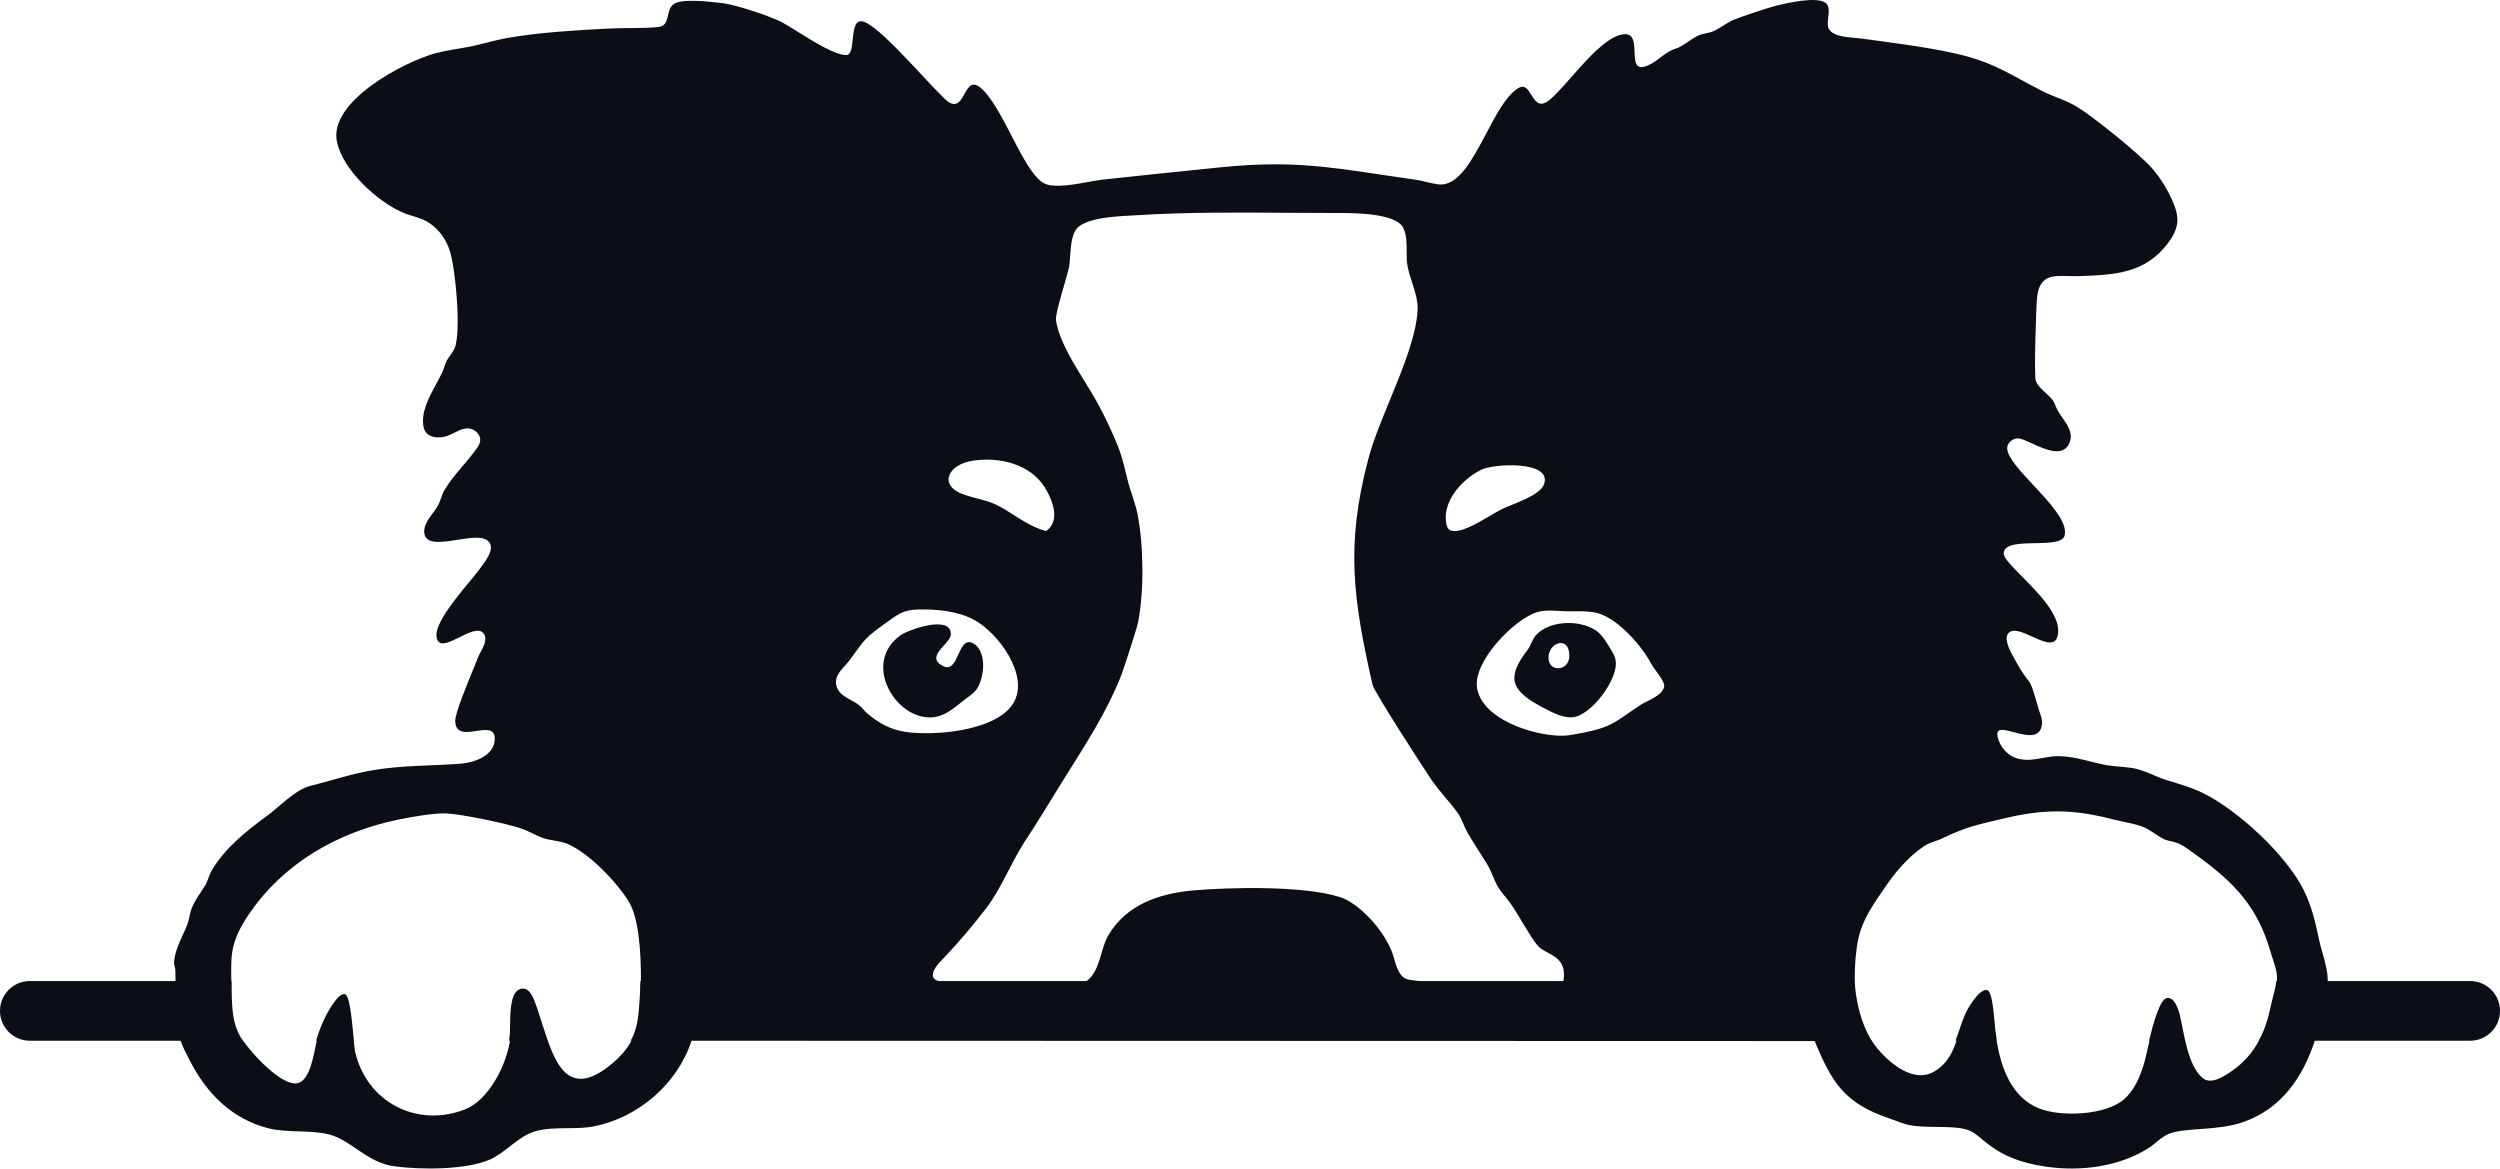
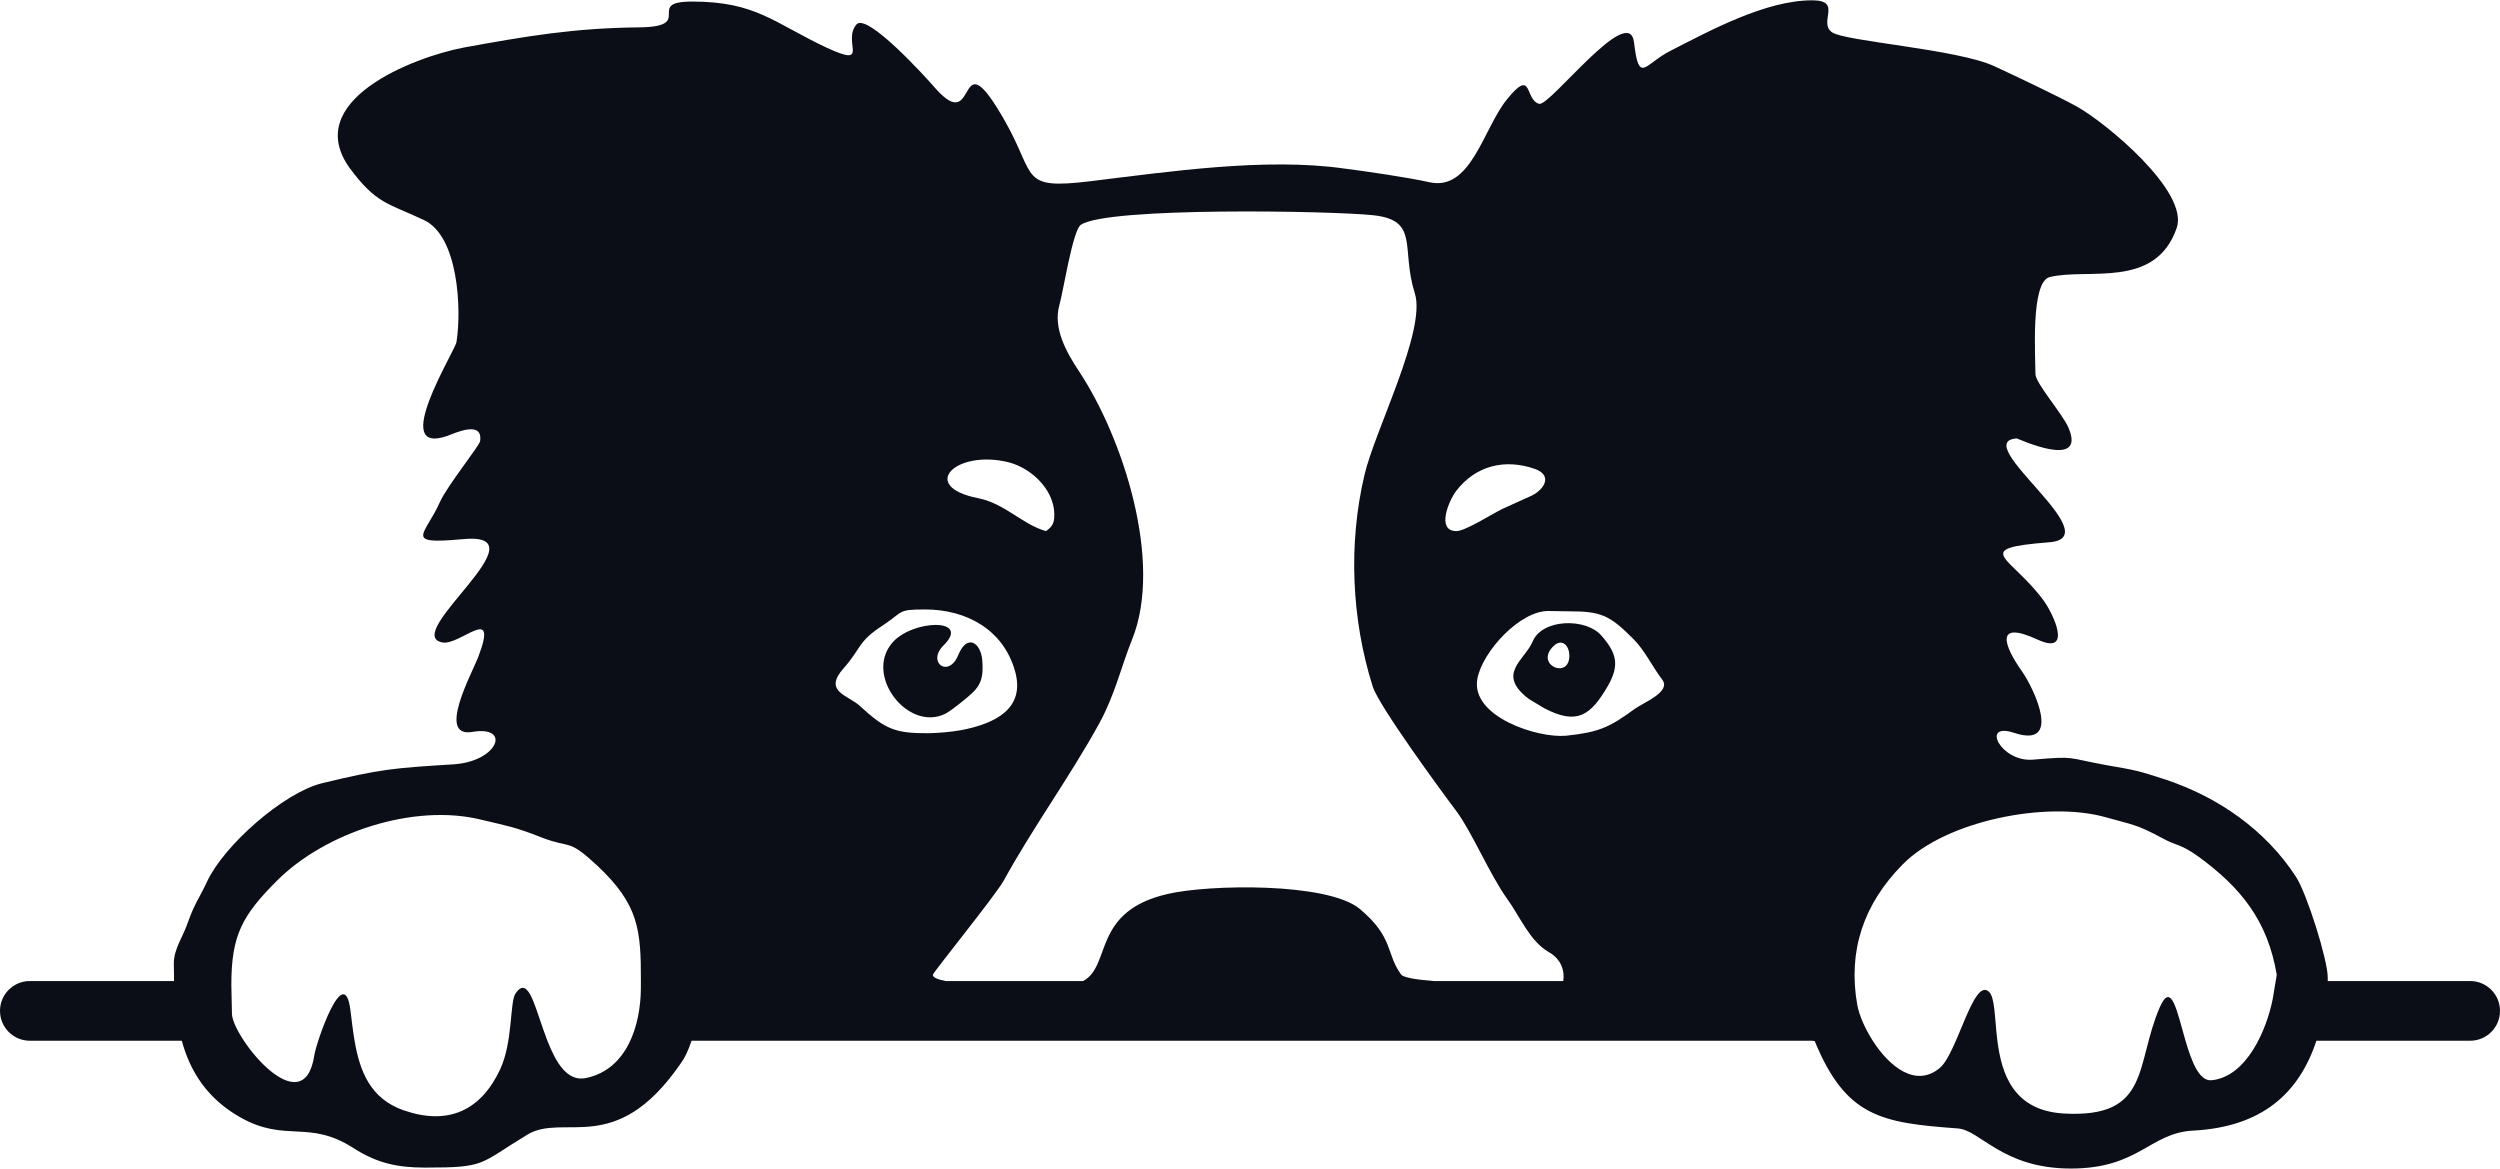
<svg xmlns="http://www.w3.org/2000/svg" viewBox="0 0 2693.6 1259.03" width="2693.6" height="1259.03">
-   <path fill="#0B0E17" d="M32.16 1057.01L189.1 1057.01C189.11 1053.32 189.08 1049.63 188.96 1045.95C188.96 1044.35 188.58 1042.88 188.2 1041.43C187.72 1039.53 187.24 1037.65 187.62 1035.57C188.96 1021.49 196.66 1009.43 201.69 996.37C204.03 990.34 204.37 983.97 206.71 978.28C210.4 968.9 216.76 961.19 221.79 952.81C224.13 948.12 225.14 943.1 227.82 938.41C241.89 913.95 266.01 894.85 288.46 878.44C301.19 869.06 318.61 850.63 333.69 846.95C356.8 841.25 379.92 833.21 403.71 829.53C434.19 824.5 465.35 825.17 496.51 822.82C510.58 821.82 533.7 814.11 533.03 795.35C532.87 784.63 523.3 786.06 513.29 787.56C502.33 789.2 490.83 790.93 490.48 776.93C490.21 769.03 502.35 739.44 510 720.78C512.1 715.67 513.86 711.39 514.93 708.58C515.59 706.87 516.64 704.87 517.77 702.73C521.27 696.09 525.53 688.02 520.97 682.45C516.07 676.14 505.32 681.49 494.95 686.65C483.3 692.44 472.15 697.99 470.38 686.47C467.99 672.41 490.8 644.92 505.72 626.93C509.65 622.19 513.04 618.11 515.27 615.11C515.99 614.08 516.89 612.89 517.89 611.57C523.37 604.3 531.69 593.28 528 585.63C523.49 576.76 507.95 579.22 492.57 581.66C475.98 584.28 459.57 586.89 457.31 575.24C455.81 567 461.38 559.51 466.4 552.76C468.11 550.45 469.76 548.23 471.05 546.09C474.73 540.06 475.74 533.36 479.09 527.67C487.8 513.26 500.19 500.87 510.24 487.8C512.92 484.11 516.61 480.09 517.28 475.4C517.95 471.72 516.27 468.37 513.59 465.69C505.43 458.29 497.27 462.35 489.26 466.34C486.75 467.59 484.25 468.83 481.77 469.71C472.05 473.06 458.32 471.72 456.31 459.66C453.45 444.1 462.24 427.95 470.08 413.52C472.38 409.3 474.59 405.23 476.41 401.36C478.42 397.01 479.42 392.65 481.43 388.3C484.11 383.94 487.8 379.92 489.81 375.23C497.18 357.81 490.81 289.8 484.78 270.7C480.76 258.31 473.73 247.92 463.01 240.55C453.96 234.19 442.9 233.18 432.85 228.49C405.72 216.43 369.87 183.26 363.17 153.44C353.12 109.56 435.2 66.67 469.37 57.29C482.44 53.94 496.17 52.27 509.57 49.59C521.3 46.91 533.03 43.56 544.75 41.21C580.6 34.85 617.79 32.84 654.31 30.82C672.4 29.82 690.82 30.82 708.91 29.15C723.32 27.81 716.28 11.06 726 4.36C734.71 -1.77 764.24 1.73 776.59 3.19C777.06 3.25 777.51 3.3 777.93 3.35C792 4.69 828.52 17.09 841.58 23.45C845.88 25.7 851.97 29.5 858.88 33.81C876.76 44.97 900.1 59.54 911.94 59.3C917.05 59.16 917.9 50.92 918.78 42.31C919.92 31.19 921.13 19.44 931.71 23.79C953.15 32.5 1010.77 102.86 1022.5 110.23C1031.28 115.46 1035.24 108.31 1039.11 101.33C1043.66 93.13 1048.07 85.16 1060.02 97.83C1084.48 123.63 1104.91 191.3 1127.7 198.67C1138.71 202.18 1157.59 198.76 1173 195.97C1178.2 195.03 1183.02 194.16 1187 193.65C1229.54 188.96 1272.76 184.6 1315.31 180.25C1386.72 172.99 1428.17 179.21 1487.23 188.07C1499.1 189.85 1511.69 191.74 1525.37 193.65C1533.75 194.99 1541.79 197.67 1550.16 198.67C1571.28 200.8 1586.46 172 1601.35 143.77C1612.19 123.2 1622.88 102.92 1635.59 95.15C1642.76 90.59 1646.28 96.32 1649.94 102.26C1653.8 108.54 1657.81 115.06 1666.42 109.89C1672.93 105.86 1682.18 95.37 1692.59 83.56C1711.61 61.99 1734.53 35.99 1751.85 36.86C1760.44 37.33 1760.8 46.88 1761.13 55.95C1761.51 65.97 1761.86 75.41 1773.29 71.36C1783.34 68.01 1790.71 59.3 1800.09 54.61C1803.11 52.94 1806.79 52.27 1809.81 50.59C1816.84 46.91 1822.87 41.55 1829.91 38.2C1835.27 35.85 1841.3 35.85 1846.33 33.51C1853.7 30.15 1859.73 25.13 1866.76 21.78C1873.8 18.76 1905.62 8.04 1914 6.03C1925.06 3.35 1957.89 -4.35 1967.27 3.35C1971.23 6.72 1970.51 12.89 1969.81 18.89L1969.81 18.89C1969.33 23.05 1968.85 27.14 1969.95 30.15C1973.97 40.21 1994.07 40.21 2003.12 41.21C2037.29 45.9 2071.46 49.92 2105.3 57.29C2117.36 59.97 2129.42 63.32 2141.15 68.01C2161.92 76.39 2181.69 88.78 2201.79 98.83C2213.51 104.53 2227.58 108.55 2238.64 115.59C2256.06 126.31 2304.64 165.51 2318.04 180.58C2327.09 190.63 2334.46 202.69 2340.15 215.09C2348.53 233.85 2348.53 244.57 2336.13 261.66C2311.34 294.82 2278.51 296.16 2239.64 297.5C2235.77 297.62 2231.99 297.52 2228.36 297.42C2210.98 296.94 2197.25 296.56 2194.75 320.96C2193.75 331.34 2191.4 404.38 2193.41 410.41C2196.09 417.78 2206.48 424.48 2211.5 430.85C2213.85 434.2 2214.85 438.22 2216.86 441.9C2218.26 444.53 2220.14 447.22 2222.08 449.99C2227.56 457.84 2233.48 466.33 2230.26 475.74C2224.13 493.64 2204.37 484.62 2189.22 477.71C2183.67 475.18 2178.73 472.93 2175.32 472.39C2171.63 472.05 2168.28 473.39 2165.6 476.07C2163.59 478.08 2162.59 480.43 2162.59 483.11C2163.04 492.96 2176.58 507.46 2190.94 522.83C2208.8 541.96 2227.91 562.43 2224.57 576.92C2222.67 584.66 2207.79 584.95 2192.67 585.24C2175.76 585.56 2158.55 585.89 2158.9 596.68C2159.03 601.33 2167.68 610.07 2178.3 620.81C2196.01 638.72 2219.21 662.18 2217.53 681.44C2216.24 698.07 2203.13 692.08 2189.82 686C2179.01 681.06 2168.07 676.06 2163.26 683.12C2158.96 689.57 2166.77 703.35 2170.68 710.24C2171.04 710.87 2171.36 711.43 2171.63 711.93C2189.39 744.43 2184.7 721.98 2196.43 763.86C2196.8 765.06 2197.23 766.27 2197.66 767.48C2199.14 771.65 2200.63 775.86 2200.11 780.28C2198.27 796.49 2182.76 792.34 2169.83 788.88C2159.24 786.06 2150.39 783.69 2152.2 793.34C2154.55 805.07 2163.93 815.45 2175.99 817.8C2184.44 819.68 2192.68 818.19 2200.95 816.69C2207.43 815.52 2213.92 814.34 2220.55 814.78C2237.3 815.45 2253.72 821.48 2270.13 824.5C2279.18 825.84 2288.56 826.17 2297.6 827.51C2309.67 829.53 2320.72 835.89 2332.45 839.91C2346.52 844.27 2360.25 847.95 2373.32 854.32C2411.51 873.08 2463.44 921.32 2482.2 959.18C2490.58 975.93 2494.93 994.36 2498.62 1012.45C2499.51 1016.72 2500.85 1021.44 2502.24 1026.33C2505.16 1036.65 2508.3 1047.72 2507.96 1057.01L2661.44 1057.01C2679.2 1057.01 2693.6 1071.41 2693.6 1089.17C2693.6 1106.93 2679.2 1121.33 2661.44 1121.33L2494.08 1121.33C2481.25 1159.97 2459.01 1193.92 2417.54 1208.77C2389.07 1218.82 2355.56 1214.47 2337.14 1221.5C2328.76 1224.85 2322.4 1232.23 2315.03 1236.92C2282.86 1257.35 2241.32 1262.38 2204.47 1257.02C2146.17 1248.64 2137.13 1223.18 2120.38 1217.48C2111.52 1214.47 2098.95 1214.32 2086.37 1214.16C2076.58 1214.04 2066.79 1213.92 2058.73 1212.46C2050.36 1211.12 2042.98 1207.43 2034.94 1204.75C1987.37 1188.67 1973.63 1166.23 1955.21 1121.67L745.1 1121.33C729.69 1168.24 687.47 1204.42 638.89 1213.8C630.12 1215.41 620.65 1215.48 611.17 1215.56C598.93 1215.66 586.67 1215.76 575.91 1219.16C558.15 1224.52 545.09 1241.61 528 1249.31C501.87 1260.7 453.63 1260.37 425.15 1256.68C395 1252.66 378.58 1228.21 354.12 1222.17C333.02 1217.15 310.9 1220.83 289.8 1215.81C249.59 1205.76 222.12 1177.62 204.03 1141.77C200.31 1134.72 197.05 1128.24 194.58 1121.33L32.16 1121.33C14.4 1121.33 0 1106.93 0 1089.17C0 1071.41 14.4 1057.01 32.16 1057.01ZM1684.44 1057.01C1687.82 1037.33 1677.45 1031.72 1667.72 1026.45C1663.56 1024.2 1659.51 1022.01 1656.7 1018.81C1648.33 1009.1 1635.93 984.98 1626.88 972.58C1622.53 966.55 1617.17 961.19 1613.48 954.82C1609.46 947.45 1607.12 939.41 1603.1 932.38C1595.73 920.32 1587.69 908.59 1580.65 896.2C1576.96 889.49 1574.95 881.79 1570.26 875.42C1561.22 863.03 1550.16 851.97 1541.45 838.91C1533.75 827.51 1480.14 744.76 1478.8 737.73C1458.03 645.93 1449.66 587.97 1474.11 495.17C1486.51 447.26 1524.7 380.59 1527.38 334.69C1528 324.63 1524.71 314.44 1521.45 304.35C1519.4 297.99 1517.36 291.67 1516.33 285.44C1515.58 280.83 1515.57 275.75 1515.57 270.59C1515.56 261.89 1515.55 252.94 1511.97 245.58C1504.1 229.21 1457.49 229.4 1437.43 229.48C1436.14 229.49 1434.96 229.49 1433.91 229.49C1417.36 229.49 1400.79 229.38 1384.21 229.26C1331.64 228.9 1278.91 228.53 1226.19 231.84C1210.11 232.85 1166.89 233.18 1158.52 248.59C1152.49 259.31 1153.83 275.73 1151.82 287.79C1151 291.75 1148.93 298.93 1146.61 306.93L1146.61 306.94C1142.27 321.93 1137.09 339.84 1137.75 345.08C1141.77 373.22 1168.57 408.73 1182.31 433.86C1190.68 449.27 1198.39 465.35 1204.75 481.43C1209.78 494.5 1212.46 507.23 1215.81 520.63C1218.82 531.35 1223.18 542.07 1225.52 553.46C1232.22 587.3 1232.89 636.55 1226.19 670.39C1225.52 675.41 1210.78 720.31 1208.44 726.67C1192.36 767.88 1168.57 803.73 1145.12 841.25C1131.38 863.36 1117.98 885.81 1103.57 907.59C1088.83 930.37 1079.45 956.16 1063.04 977.94C1048.29 997.04 1033.22 1015.13 1016.47 1032.55C1012.45 1036.57 1001.73 1047.29 1006.08 1053.99C1006.86 1055.21 1008.67 1056.2 1011.21 1057.01L1170.72 1057.01C1185.65 1046.44 1185.42 1022.01 1194.37 1007.42C1213.46 974.93 1248.64 962.87 1284.15 959.51C1325.03 955.83 1405.43 954.15 1443.62 966.55C1450.66 968.56 1456.69 972.92 1462.72 977.27C1477.8 989.33 1491.2 1005.75 1498.9 1023.5C1502.92 1032.55 1504.6 1050.31 1514.99 1054.66C1517.22 1055.6 1522.22 1056.37 1529.18 1057.01L1684.44 1057.01ZM2433.61 1121.33C2440.42 1109.29 2444.13 1096.33 2447.03 1082.13C2447.6 1079.45 2448.34 1076.63 2449.1 1073.74C2450.55 1068.2 2452.06 1062.43 2452.57 1057.01L2453.23 1057.01C2453.39 1055.53 2453.45 1054.08 2453.39 1052.65C2453.06 1043.94 2448.7 1033.89 2446.36 1025.51C2432.62 977.61 2407.83 951.47 2368.29 922.66C2360.59 917.3 2352.21 909.93 2342.83 907.25C2339.15 906.25 2335.8 905.91 2332.45 904.57C2323.74 900.55 2317.04 893.85 2307.99 890.5C2298.61 887.15 2288.56 885.81 2279.18 883.46C2231.94 871.07 2201.79 871.4 2154.88 882.79C2130.43 888.49 2117.36 891.5 2094.24 902.56C2087.21 906.25 2079.5 907.25 2073.14 911.61C2054.38 924.34 2040.97 941.09 2028.58 959.51C2014.17 980.62 2003.79 995.7 2000.44 1021.83C1998.56 1035.98 1997.81 1050.35 1998.84 1064.35C2000.77 1083.59 2005.96 1102.59 2014.96 1118.57C2019.64 1126.3 2025.46 1133.53 2032.6 1140.09C2047.01 1153.49 2067.78 1165.89 2086.2 1153.16C2098.35 1145.12 2103.85 1133.59 2108.07 1121.33L2106.96 1121.33C2108.49 1117.24 2109.89 1113.12 2111.24 1109.16C2113.1 1103.72 2114.85 1098.57 2116.69 1094.2C2119.37 1087.49 2132.44 1064.71 2141.15 1066.72C2147.51 1068.4 2148.85 1103.24 2149.86 1109.94C2150.3 1113.67 2150.83 1117.48 2151.46 1121.33L2151.27 1121.33C2156.12 1150.67 2167.19 1181.98 2196.43 1194.03C2219.88 1203.75 2268.46 1201.74 2288.22 1184.65C2300.28 1174.27 2306.31 1158.85 2310.67 1143.78C2311.82 1139.65 2313.63 1131.05 2315.94 1121.33L2315.46 1121.33C2320.03 1102.36 2327 1077.06 2334.46 1075.43C2341.25 1074.04 2345.3 1082.28 2347.75 1090.66C2348.06 1091.61 2348.32 1092.47 2348.53 1093.19C2353.22 1112.62 2356.9 1148.13 2373.32 1161.54C2382.37 1169.24 2397.11 1159.19 2404.81 1153.83C2417.84 1144.82 2427.09 1133.8 2433.85 1121.33ZM381.33 1121.33L381.2 1121.33C381.69 1126.57 382.14 1130.82 382.6 1133.06C395 1187.33 448.93 1215.47 500.86 1195.37C525.99 1185.64 545.23 1148.81 549.47 1121.33L548.51 1121.33C548.77 1119.61 548.97 1117.94 549.11 1116.31C549.42 1113.61 549.48 1109.66 549.54 1105.14C549.74 1090.52 550.03 1069.89 559.49 1066.05C570.12 1061.33 575.03 1075.6 578.11 1084.56C578.11 1084.57 578.11 1084.59 578.12 1084.6C578.52 1085.68 578.9 1086.76 579.25 1087.81C579.26 1087.82 579.26 1087.82 579.26 1087.83C579.9 1089.67 580.53 1091.65 581.17 1093.73C581.24 1093.97 581.32 1094.21 581.39 1094.45C581.99 1096.36 582.51 1098 582.94 1099.22C583.53 1101.01 584.11 1102.82 584.69 1104.64C597.22 1143.61 611 1186.45 659.33 1146.12C667.04 1139.76 674.41 1131.72 679.43 1123.01C679.75 1122.45 680.06 1121.89 680.36 1121.33L679.45 1121.33C680.35 1119.81 681.13 1118.35 681.78 1116.98C686.13 1107.26 687.81 1096.54 688.48 1086.15C689.21 1078.47 689.77 1068.27 689.9 1057.01L690.54 1057.01C690.78 1027.13 688.32 989.35 677.76 971.91C664.69 950.47 634.54 918.98 611.42 909.26C602.71 905.58 593 905.91 583.95 902.56C576.24 899.55 569.21 895.19 561.17 892.51C545.42 887.15 497.18 877.1 480.76 876.43C468.2 876.12 455.37 878.34 442.76 880.51C441.58 880.71 440.4 880.92 439.22 881.12C374.56 892.51 314.92 922.66 274.72 975.93C266.01 987.66 256.97 1001.06 252.61 1015.46C248.77 1027.27 248.97 1040.19 249.17 1052.77C249.19 1054.19 249.22 1055.6 249.23 1057.01L249.57 1057.01C249.59 1058.25 249.59 1059.47 249.59 1060.69C249.59 1087.58 250.78 1102.86 259.2 1117.45C273.56 1138.65 303.73 1169.38 319.61 1167.23C334.88 1165.24 338.31 1133.01 341.3 1121.33L340.6 1121.33C340.75 1120.73 340.9 1120.17 341.06 1119.66C344.07 1109.94 347.76 1100.56 352.45 1091.85C352.54 1091.69 352.64 1091.52 352.74 1091.33C355.82 1085.92 365.74 1068.5 372.21 1071.41C373.61 1072.07 374.79 1074.94 375.82 1079.11C377.62 1085.92 378.88 1096.77 379.88 1107.09C380.41 1112.16 380.88 1117.08 381.33 1121.33ZM1690.87 658.66C1687.59 658.66 1684.19 658.47 1680.76 658.27C1672.28 657.78 1663.56 657.28 1655.7 659.67C1630.9 667.71 1587.35 712.6 1591.37 740.74C1596.4 774.92 1651.68 792.34 1681.16 792.67C1687.32 792.93 1693.29 791.81 1699.36 790.67C1701.21 790.32 1703.07 789.97 1704.94 789.66C1737.78 783.29 1741.13 776.93 1767.59 759.5C1775.3 754.48 1791.05 749.79 1793.06 739.74C1793.75 735.82 1788.56 728.72 1784.17 722.7C1782.18 719.99 1780.36 717.49 1779.32 715.62C1769.27 696.18 1743.81 667.04 1721.7 660.67C1713.31 658.44 1704.45 658.53 1695.91 658.63C1694.22 658.64 1692.54 658.66 1690.87 658.66ZM1001.39 789.99C1027.86 789.66 1076.77 782.96 1091.85 757.49C1109.94 727.68 1074.76 681.11 1049.3 667.71C1031.54 658.33 1009.77 656.32 990 656.65C972.58 656.99 967.55 662.01 954.15 671.39C931.71 687.47 932.04 688.48 915.96 710.59C914.44 712.74 912.51 714.87 910.54 717.04C905.13 722.99 899.41 729.29 900.88 737.39C903.23 750.46 916.97 752.8 925.68 759.84C929.03 762.52 931.37 766.21 934.72 768.89C956.16 786.98 973.58 790.33 1001.39 789.99ZM1664.07 763.19C1627.55 744.43 1622.53 730.69 1645.65 700.54C1649.67 695.18 1651.34 687.47 1656.03 683.12C1670.77 668.71 1699.92 668.04 1717.01 677.76C1724.04 681.44 1728.73 688.48 1732.75 695.18C1735.77 700.21 1740.12 705.9 1740.79 711.93C1743.81 731.7 1713.99 771.9 1693.55 772.91C1683.42 773.23 1673.61 768.14 1664.74 763.54ZM1035.56 756.82C1027.52 763.19 1019.48 769.89 1009.1 772.24C967.89 780.61 926.68 715.62 970.23 684.46C978.94 678.43 1023.84 662.35 1024.51 682.78C1024.76 686.74 1020.86 691.1 1016.88 695.55C1010.07 703.18 1003.02 711.07 1016.13 717.63C1024.81 722.13 1028.71 713.6 1032.56 705.17C1036.74 696.03 1040.87 687 1050.98 694.84C1063.37 704.56 1060.36 732.03 1051.65 743.42C1047.29 748.78 1040.59 752.47 1035.56 756.82ZM1127.03 572.23C1142.77 561.5 1134.4 539.39 1126.02 525.66C1109.94 499.53 1076.1 491.82 1047.29 496.51C1020.49 500.87 1010.1 524.32 1040.92 533.7C1059.02 539.39 1065.72 538.72 1083.14 549.11C1096.54 557.48 1111.61 568.21 1127.03 572.23ZM1618.51 548.44C1630.57 542.41 1659.38 534.37 1663.74 521.3C1672.11 495.84 1608.46 499.53 1595.73 506.23C1576.29 515.94 1555.52 538.05 1557.87 561.17C1558.54 565.53 1558.87 569.88 1563.23 571.56C1572.68 575.04 1591.56 563.93 1605.86 555.51C1610.82 552.59 1615.23 549.99 1618.51 548.44ZM1690.87 706.57C1690.87 684.12 1667.76 692.16 1668.43 709.25C1668.76 724.66 1690.87 723.32 1690.87 706.57Z" />
+   <path fill="#0B0E17" d="     M32.16,1057.01 L187.54,1057.01 C187.35,1050.67 187.28,1044.3 187.28,1037.91       C187.28,1022.16 197.67,1008.43 202.36,994.02 C210.4,971.58 214.08,969.23 223.13,949.8       C241.22,910.94 305.21,854.32 346.75,843.93 C410.41,828.52 424.14,827.51 489.14,823.49       C537.05,820.14 551.12,781.28 508.57,788.65 C470.71,794.68 507.9,726.67 515.27,707.91       C537.72,648.95 495.5,696.18 476.41,692.16 C431.51,683.12 589.65,571.89 498.18,580.94       C433.52,586.97 458.32,576.58 474.06,540.73 C481.77,523.65 516.61,480.09 517.28,475.4       C520.63,452.29 490.14,466.69 481.77,469.71 C419.12,491.48 490.14,378.58 491.82,368.53       C497.51,333.02 493.83,254.62 456.98,237.2 C418.11,218.77 405.72,220.11 376.9,181.25       C324.31,108.55 445.25,61.65 499.52,51.26 C567.53,38.87 618.79,30.15 688.81,29.48       C750.12,28.81 693.5,1.68 745.77,1.68 C814.78,1.68 833.88,24.79 891.17,51.6       C938.41,73.37 907.25,45.23 922.66,26.47 C933.72,12.73 998.38,84.09 1008.43,95.82       C1055.33,148.08 1028.53,34.51 1083.47,131.67 C1116.64,190.63 1098.88,204.37 1174.26,195.32       C1259.7,184.94 1363.55,169.53 1448.32,181.59 C1472.1,184.6 1517.67,191.3 1540.11,196.33       C1585.01,206.38 1598.07,138.7 1623.53,107.21 C1652.01,72.03 1642.29,107.55 1658.38,111.9       C1670.1,114.58 1755.2,2.01 1760.56,45.57 C1765.92,91.8 1771.95,68.68 1800.09,54.61       C1843.31,32.5 1902.61,0.34 1952.53,0.34 C1985.7,0.34 1958.56,24.12 1973.97,34.85       C1987.71,44.56 2109.32,52.94 2148.85,71.36 C2172.64,82.42 2215.19,102.52 2237.3,114.58       C2267.79,131.33 2359.25,206.38 2345.18,245.91 C2322.06,311.91 2249.7,288.46 2208.49,298.51       C2187.72,303.54 2193.08,383.61 2193.08,403.04 C2193.08,412.75 2222.22,445.92 2228.59,460.66       C2248.69,507.23 2173.98,472.39 2172.97,472.39 C2120.38,475.74 2274.49,579.26 2207.82,584.29       C2121.72,590.99 2166.94,599.36 2201.79,646.94 C2212.84,662.01 2233.28,706.57 2195.42,689.15       C2148.18,667.37 2159.24,696.18 2179.01,723.99 C2191.74,742.42 2222.22,806.74 2170.29,789.66       C2133.44,777.26 2155.89,821.48 2190.4,818.47 C2237.63,814.45 2225.58,816.46 2270.13,824.5       C2302.63,830.2 2301.96,829.86 2333.12,839.91 C2389.74,858.67 2440.99,894.18 2473.83,944.77       C2485.55,962.87 2508,1034.23 2508,1052.99 L2508,1057.01 L2661.44,1057.01       C2679.2,1057.01 2693.6,1071.41 2693.6,1089.17 C2693.6,1106.93 2679.2,1121.33 2661.44,1121.33       L2495.79,1121.33 C2477.01,1178.15 2437.06,1214.14 2363.27,1218.15       C2316.03,1220.5 2304.97,1259.03 2231.27,1259.03       C2157.23,1259.03 2133.78,1217.48 2109.32,1215.81       C2027.24,1209.78 1989.05,1203.75 1955.21,1121.67 L1952.01,1121.33 L746.15,1121.33       L745.1,1121.33 C741.75,1131.38 738.4,1139.09 732.03,1147.8       C662.68,1246.97 607.74,1198.72 568.2,1222.51 C515.6,1254.34 524.65,1258.02 457.98,1258.02       C428.5,1258.02 406.39,1253.33 381.26,1237.25 C332.68,1205.76 308.22,1231.56 259.31,1204.08       C223.22,1183.78 204.95,1154.62 195.87,1121.33 L32.16,1121.33 C14.4,1121.33 0,1106.93 0,1089.17       C0,1071.41 14.4,1057.01 32.16,1057.01 Z     M1167.01,1057.01 C1197.95,1040.49 1176.12,982.08 1258.02,963.2       C1302.24,952.81 1430.22,950.47 1465.07,979.28 C1501.92,1010.1 1493.21,1027.86 1509.62,1049.97       C1512.05,1053.27 1525.76,1055.5 1544.58,1057.01 L1684.36,1057.01       C1686.09,1044.15 1680.89,1032.69 1668.76,1025.85 C1648.33,1014.12 1637.94,987.99 1624.2,968.9       C1605.11,942.43 1586.35,897.2 1569.26,874.08 C1552.51,851.97 1486.17,761.18 1479.14,740.07       C1456.02,667.04 1452.67,585.96 1470.09,511.92 C1481.15,464.01 1537.1,355.8 1524.37,315.93       C1508.95,267.35 1530.06,237.2 1479.14,231.84 C1434.58,227.15 1192.69,222.79 1164.55,242.23       C1155.84,247.92 1145.79,313.25 1141.43,328.66 C1134.4,353.45 1148.8,379.25 1162.54,400.02       C1210.11,471.72 1253.33,605.73 1219.83,688.81 C1207.77,718.97 1201.4,748.11 1184.65,778.94       C1152.82,836.9 1113.29,890.83 1081.46,948.79 C1072.75,964.54 1005.08,1047.96 1005.08,1050.31       C1005.08,1053.18 1010.34,1055.36 1018.88,1057.01 L1167.01,1057.01 Z     M2017.77,1121.33 C2035.5,1149.01 2064.08,1172.57 2090.22,1150.48       C2108.98,1134.4 2126.07,1053.32 2142.82,1068.4 C2149.55,1074.45 2148.98,1095.97 2151.89,1119.9       C2151.94,1120.38 2152,1120.85 2152.06,1121.33 C2156.54,1156.63 2168.98,1196.56 2223.56,1199.73       C2317.71,1205.09 2300.28,1146.79 2327.09,1085.15       C2339.57,1056.86 2345.47,1089.46 2354.63,1120.9       C2354.67,1121.05 2354.72,1121.19 2354.76,1121.33       C2361.31,1143.74 2369.55,1165.41 2383.04,1163.88       C2421.23,1159.86 2442.33,1108.6 2448.7,1076.44 L2451.94,1057.01 L2453.06,1050.31       C2443.34,992.35 2414.86,956.5 2368.29,922.66 C2348.53,908.59 2345.85,911.94 2330.1,903.23       C2301.29,887.82 2299.28,889.16 2268.46,880.45 C2205.47,862.69 2095.92,884.13 2049.69,931.71       C2008.14,973.92 1990.72,1024.18 2001.11,1082.8       C2003.08,1093.44 2009.14,1107.87 2017.77,1121.33 Z     M589.78,1121.33 C598.95,1144.79 611.17,1165.68 631.19,1161.54       C675.75,1152.49 690.15,1104.58 690.49,1065.38 C690.5,1062.52 690.52,1059.73 690.52,1057.01       C690.66,1001.18 687.99,974.56 643.58,932.71 C611.09,902.56 616.11,914.96 583.28,902.23       C555.47,891.17 546.43,889.83 518.28,883.13 C446.25,865.37 351.11,896.53 298.84,948.46       C260.99,986.32 249.26,1007.42 249.26,1061.03 L249.93,1093.19       C252.61,1120.66 327.32,1212.12 338.71,1136.74 C340.72,1123.34 370.87,1034.56 377.57,1088.5       C378.91,1099.14 380.13,1110.15 381.96,1120.95 C381.98,1121.08 382,1121.2 382.03,1121.33       C387.54,1153.59 398.66,1183.86 435.2,1196.38 C482.77,1212.79 517.95,1196.71 538.72,1152.49       C552.79,1122.67 549.11,1079.45 555.47,1070.41 C569.75,1049.28 576.61,1087.32 589.51,1120.63       C589.6,1120.86 589.69,1121.1 589.78,1121.33 Z     M1690.87,658.66 L1669.1,658.33 C1637.94,657.32 1596.73,702.55 1591.71,731.7       C1584.67,772.24 1657.04,795.69 1687.52,792.67 C1722.37,788.99 1733.76,783.96 1761.23,763.86       C1770.94,756.82 1800.76,745.43 1791.05,732.37 C1779.99,717.96 1772.62,701.21 1759.55,688.14       C1734.43,663.02 1725.38,658.66 1690.87,658.66 Z     M1001.39,789.99 C1012.78,789.66 1024.51,788.65 1035.9,786.64       C1070.41,779.94 1105.58,764.53 1093.52,722.65 C1080.79,678.09 1040.92,656.65 996.7,656.65       C966.55,656.65 973.58,659 951.81,673.4 C924,691.16 928.02,698.53 909.26,719.64       C886.14,745.43 913.95,748.78 926.68,760.84 C953.82,785.64 964.2,790.33 1001.39,789.99 Z     M1664.07,763.19 L1647.32,753.14 C1611.47,726 1642.96,711.26 1651.34,691.16       C1661.73,666.37 1708.96,665.7 1725.38,684.79 C1741.8,703.56 1745.15,716.29 1732.75,738.4       C1713.66,771.57 1698.91,781.28 1664.07,763.19 Z     M1035.56,756.82 C1030.2,760.84 1024.84,765.54 1018.81,768.89       C978.94,788.99 931.37,728.68 960.85,693.17 C981.96,667.37 1046.95,665.36 1016.8,695.18       C998.04,713.61 1022.16,731.36 1032.55,705.57 C1042.26,682.11 1057.01,692.83 1058.35,711.6       C1060.33,736.74 1053.5,742.28 1036.23,756.28 Z     M1127.03,572.23 C1131.72,568.88 1135.07,565.53 1135.74,559.16       C1138.75,531.02 1113.62,505.22 1087.16,498.19 C1029.87,483.78 989.33,523.98 1053.66,536.71       C1082.8,542.41 1101.56,565.19 1127.03,572.23 Z     M1618.51,548.44 L1647.32,535.37 C1662.73,529.34 1674.46,512.59 1653.69,505.22       C1621.19,493.83 1589.7,501.87 1568.92,529.01 C1561.22,539.06 1547.15,571.89 1568.92,572.23       C1578.3,572.56 1607.45,553.8 1618.51,548.44 Z     M1690.87,706.57 C1690.87,694.51 1681.83,686.8 1672.45,697.53       C1654.69,716.96 1690.87,732.03 1690.87,706.57 Z" />
</svg>
